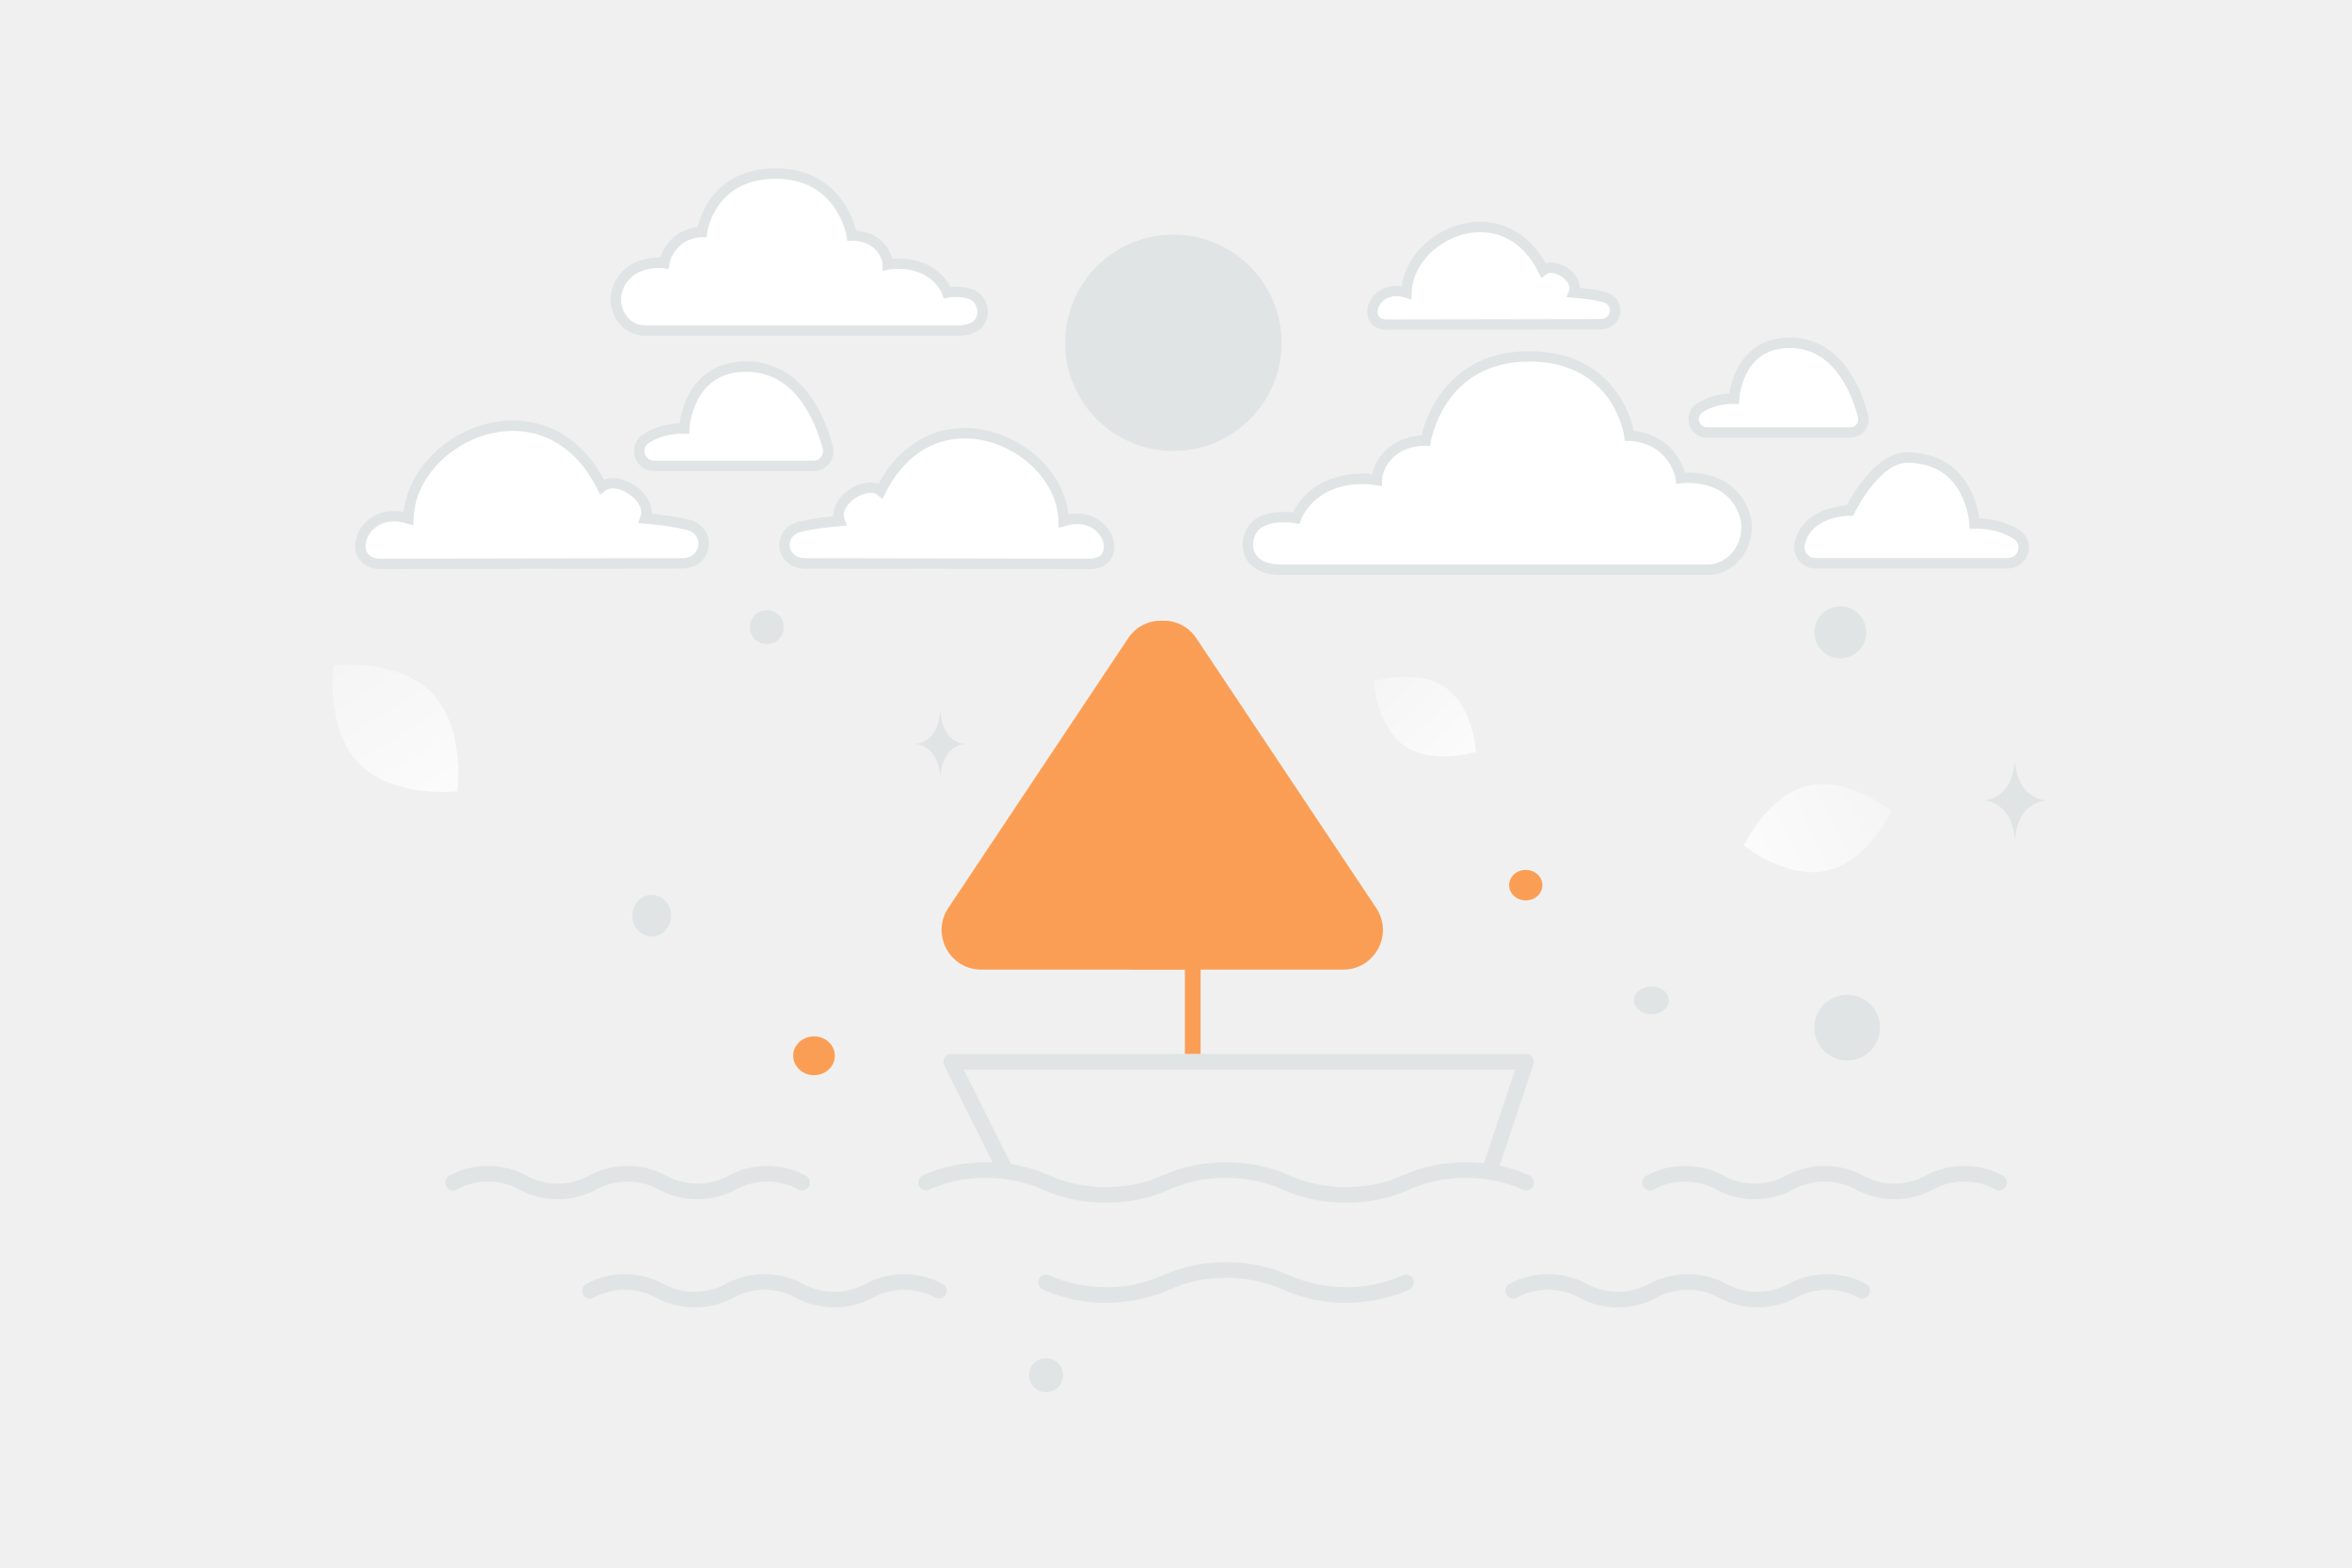
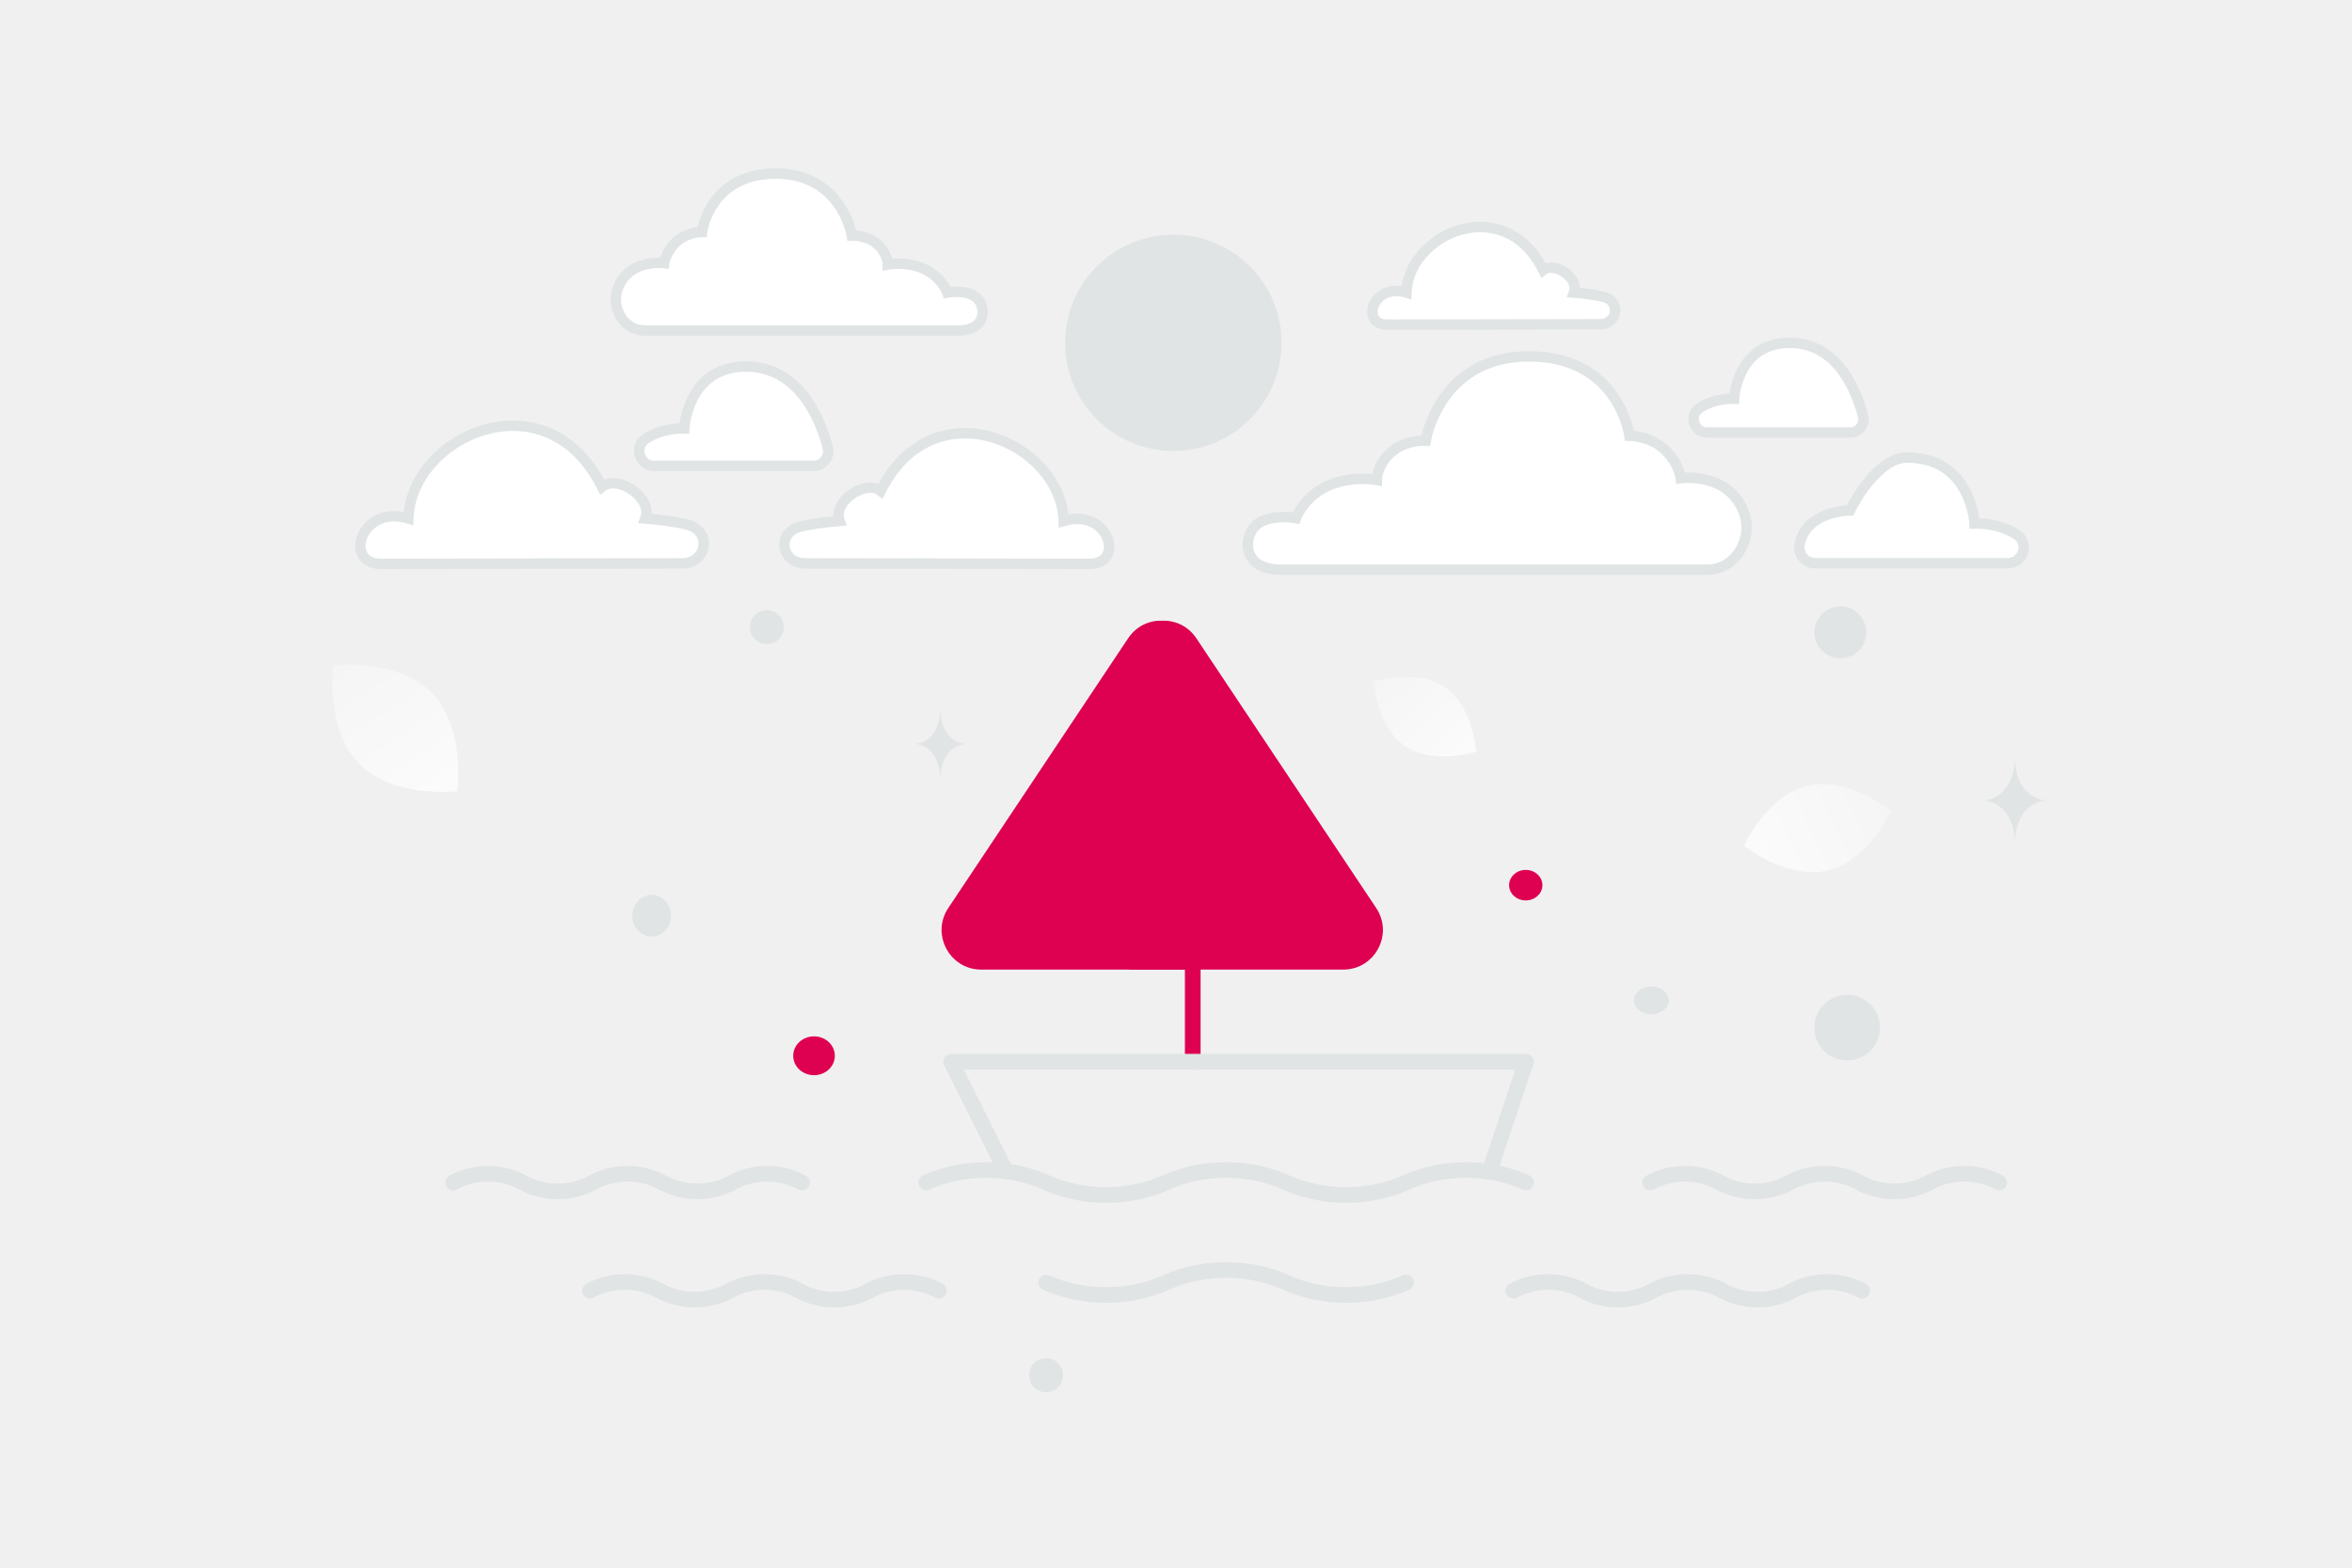
<svg xmlns="http://www.w3.org/2000/svg" width="900" height="600" viewBox="0 0 900 600" fill="none">
  <path fill="transparent" d="M0 0h900v600H0z" />
  <path d="M354.387 452.58c14.029-6.376 31.883-6.376 45.911 0 14.029 6.377 31.883 6.377 45.911 0 14.029-6.376 31.883-6.376 45.912 0 14.028 6.377 31.882 6.377 45.911 0 14.028-6.376 31.882-6.376 45.911 0m-410.584.026c8.161-4.508 18.547-4.508 26.707 0 8.161 4.507 18.547 4.507 26.707 0 8.16-4.508 18.547-4.508 26.707 0 8.16 4.507 18.546 4.507 26.707 0 8.16-4.508 18.546-4.508 26.707 0m324.54 0c8.16-4.508 18.546-4.508 26.707 0 8.16 4.507 18.546 4.507 26.707 0 8.16-4.508 18.546-4.508 26.707 0 8.16 4.507 18.546 4.507 26.707 0 8.16-4.508 18.546-4.508 26.707 0m-185.935 41.412c8.161-4.507 18.547-4.507 26.707 0 8.161 4.508 18.547 4.508 26.707 0 8.161-4.507 18.547-4.507 26.707 0 8.16 4.508 18.547 4.508 26.707 0 8.16-4.507 18.546-4.507 26.707 0m-486.81 0c8.16-4.507 18.546-4.507 26.707 0 8.16 4.508 18.546 4.508 26.707 0 8.16-4.507 18.546-4.507 26.707 0 8.16 4.508 18.546 4.508 26.707 0 8.16-4.507 18.546-4.507 26.707 0m41.005-3.179c14.028 6.377 31.883 6.377 45.911 0 14.029-6.376 31.883-6.376 45.911 0 14.029 6.377 31.883 6.377 45.911 0" stroke="#E1E4E5" stroke-width="6" stroke-linecap="round" stroke-linejoin="round" />
-   <path fill-rule="evenodd" clip-rule="evenodd" d="M456.411 406.351V252.727c0-12.013-15.585-16.732-22.255-6.734l-68.803 103.211c-5.381 8.073.396 18.887 10.101 18.887h80.957" fill="#fb9e55" />
-   <path d="M456.411 406.351V252.727c0-12.013-15.585-16.732-22.255-6.734l-68.803 103.211c-5.381 8.073.396 18.887 10.101 18.887h80.957" stroke="#fb9e55" stroke-width="6" stroke-linecap="round" stroke-linejoin="round" />
-   <path fill-rule="evenodd" clip-rule="evenodd" d="M433.064 368.091V252.727c0-12.013 15.584-16.732 22.254-6.734l68.803 103.211c5.381 8.073-.396 18.887-10.101 18.887h-80.956z" fill="#fb9e55" stroke="#fb9e55" stroke-width="6" stroke-linecap="round" stroke-linejoin="round" />
+   <path fill-rule="evenodd" clip-rule="evenodd" d="M456.411 406.351V252.727c0-12.013-15.585-16.732-22.255-6.734l-68.803 103.211c-5.381 8.073.396 18.887 10.101 18.887h80.957" fill="#DE0051" />
+   <path d="M456.411 406.351V252.727c0-12.013-15.585-16.732-22.255-6.734l-68.803 103.211c-5.381 8.073.396 18.887 10.101 18.887h80.957" stroke="#DE0051" stroke-width="6" stroke-linecap="round" stroke-linejoin="round" />
+   <path fill-rule="evenodd" clip-rule="evenodd" d="M433.064 368.091V252.727c0-12.013 15.584-16.732 22.254-6.734l68.803 103.211c5.381 8.073-.396 18.887-10.101 18.887h-80.956z" fill="#DE0051" stroke="#DE0051" stroke-width="6" stroke-linecap="round" stroke-linejoin="round" />
  <path d="m569.914 448.437 14.028-42.085H363.951l20.966 41.945" stroke="#E1E4E5" stroke-width="6" stroke-linecap="round" stroke-linejoin="round" />
  <path fill-rule="evenodd" clip-rule="evenodd" d="M407.581 131.199c0 22.869 18.539 41.41 41.409 41.41 22.87 0 41.41-18.541 41.41-41.41 0-22.87-18.54-41.41-41.41-41.41-22.87 0-41.409 18.54-41.409 41.41z" fill="#E1E4E5" />
  <path fill-rule="evenodd" clip-rule="evenodd" d="M145.681 215.806c-14.403 0-7.664-22.839 10.583-17.384 1.011-31.712 52.701-54.916 74.075-12.143 6.043-4.782 19.613 4.25 16.608 12.143 6.713.572 11.994 1.349 16.103 2.377 9.487 2.375 7.609 14.9-2.17 14.812l-115.199.195zm271.362.001c13.62 0 7.247-21.597-10.008-16.439-.955-29.988-49.834-51.929-70.046-11.482-5.715-4.522-18.547 4.019-15.705 11.482-6.348.541-11.342 1.275-15.227 2.248-8.971 2.245-7.195 14.089 2.052 14.007l108.934.184zm113.637-91.554c-10.184 0-5.419-16.149 7.483-12.291.714-22.424 37.263-38.83 52.376-8.586 4.273-3.382 13.868 3.005 11.744 8.586 4.746.404 8.48.953 11.385 1.68 6.708 1.679 5.38 10.536-1.534 10.474l-81.454.137zm-219.393 54.058h-61.015c-5.456 0-7.806-7.079-3.342-10.218l.189-.134c6.356-4.377 14.698-3.98 14.698-3.98s1.19-23.687 23.634-23.687c20.291 0 28.383 19.958 31.302 30.954.948 3.572-1.777 7.065-5.466 7.065zm396.701-12.77h-54.81c-4.901 0-7.012-6.394-3.002-9.229a6.57 6.57 0 0 1 .17-.121c5.709-3.954 13.203-3.595 13.203-3.595s1.069-21.395 21.23-21.395c18.228 0 25.497 18.027 28.119 27.959.851 3.226-1.596 6.381-4.91 6.381zm-13.336 50.046h73.529c5.953 0 8.521-7.535 3.647-10.878l-.206-.141c-6.937-4.661-16.041-4.238-16.041-4.238s-1.301-25.214-25.796-25.214c-12.111 0-21.898 20.236-21.898 20.236s-16.475 0-19.201 12.713c-.824 3.852 1.939 7.522 5.966 7.522zm-41.356 2.461H490.283c-15.302 0-14.6-12.665-9.602-17.078 5.123-4.523 15.245-2.689 15.245-2.689s3.014-8.519 12.933-12.666c8.774-3.668 17.966-1.923 17.966-1.923s0-5.846 5.618-10.688c5.619-4.843 13.109-4.372 13.109-4.372s5.15-32.238 39.56-32.238c34.411 0 38.39 30.355 38.39 30.355s7.725 0 13.343 5.178c5.618 5.176 6.32 11.059 6.32 11.059s18.789-2.545 24.346 13.748c3.311 9.71-3.493 21.314-14.215 21.314zm-406.592-91.553h119.911c11.256 0 10.739-9.317 7.062-12.563-3.768-3.327-11.214-1.977-11.214-1.977s-2.217-6.267-9.513-9.317c-6.454-2.699-13.216-1.415-13.216-1.415s0-4.3-4.132-7.862c-4.133-3.562-9.643-3.216-9.643-3.216s-3.788-23.714-29.1-23.714S268.62 88.76 268.62 88.76s-5.682 0-9.815 3.808c-4.133 3.808-4.649 8.135-4.649 8.135s-13.821-1.872-17.908 10.113c-2.436 7.143 2.568 15.679 10.456 15.679z" fill="#fff" stroke="#E1E4E5" stroke-width="4" />
  <path d="M699.345 333.17c-15.578 3.69-32.055-9.521-32.055-9.521s8.793-19.188 24.376-22.867c15.579-3.691 32.05 9.509 32.05 9.509s-8.792 19.188-24.371 22.879z" fill="url(#a)" />
  <path d="M537.506 285.499c10.806 7.443 27.315 2.24 27.315 2.24s-1.022-17.269-11.836-24.705c-10.806-7.443-27.308-2.248-27.308-2.248s1.022 17.27 11.829 24.713z" fill="url(#b)" />
  <path d="M137.46 292.335c13.088 13.321 37.563 10.512 37.563 10.512s3.238-24.407-9.862-37.719c-13.088-13.321-37.551-10.521-37.551-10.521s-3.238 24.407 9.85 37.728z" fill="url(#c)" />
-   <ellipse cx="583.836" cy="338.777" rx="6.371" ry="5.84" transform="rotate(180 583.836 338.777)" fill="#fb9e55" />
-   <ellipse cx="311.49" cy="404.077" rx="7.963" ry="7.432" transform="rotate(180 311.49 404.077)" fill="#fb9e55" />
+   <ellipse cx="583.836" cy="338.777" rx="6.371" ry="5.84" transform="rotate(180 583.836 338.777)" fill="#DE0051" />
+   <ellipse cx="311.49" cy="404.077" rx="7.963" ry="7.432" transform="rotate(180 311.49 404.077)" fill="#DE0051" />
  <circle r="12.575" transform="matrix(-1 0 0 1 706.837 393.293)" fill="#E1E4E5" />
  <ellipse rx="7.432" ry="7.963" transform="matrix(-1 0 0 1 249.375 350.457)" fill="#E1E4E5" />
  <circle r="6.517" transform="matrix(-1 0 0 1 400.295 526.328)" fill="#E1E4E5" />
  <circle r="9.947" transform="matrix(-1 0 0 1 704.209 242.016)" fill="#E1E4E5" />
  <circle r="6.506" transform="scale(1 -1) rotate(-75 -9.689 -311.23)" fill="#E1E4E5" />
  <ellipse rx="6.658" ry="5.327" transform="matrix(-1 0 0 1 631.904 382.859)" fill="#E1E4E5" />
  <path d="M770.926 291.528h.174c1.031 14.614 11.9 14.839 11.9 14.839s-11.985.234-11.985 17.121c0-16.887-11.985-17.121-11.985-17.121s10.864-.225 11.896-14.839zM359.73 272.416h.139c.822 12.138 9.488 12.325 9.488 12.325s-9.556.194-9.556 14.22c0-14.026-9.556-14.22-9.556-14.22s8.662-.187 9.485-12.325z" fill="#E1E4E5" />
  <defs>
    <linearGradient id="a" x1="640.681" y1="342.346" x2="777.054" y2="277.919" gradientUnits="userSpaceOnUse">
      <stop stop-color="#fff" />
      <stop offset="1" stop-color="#EEE" />
    </linearGradient>
    <linearGradient id="b" x1="579.601" y1="309.921" x2="494.536" y2="220.223" gradientUnits="userSpaceOnUse">
      <stop stop-color="#fff" />
      <stop offset="1" stop-color="#EEE" />
    </linearGradient>
    <linearGradient id="c" x1="189.679" y1="337.836" x2="95.06" y2="189.512" gradientUnits="userSpaceOnUse">
      <stop stop-color="#fff" />
      <stop offset="1" stop-color="#EEE" />
    </linearGradient>
  </defs>
</svg>
